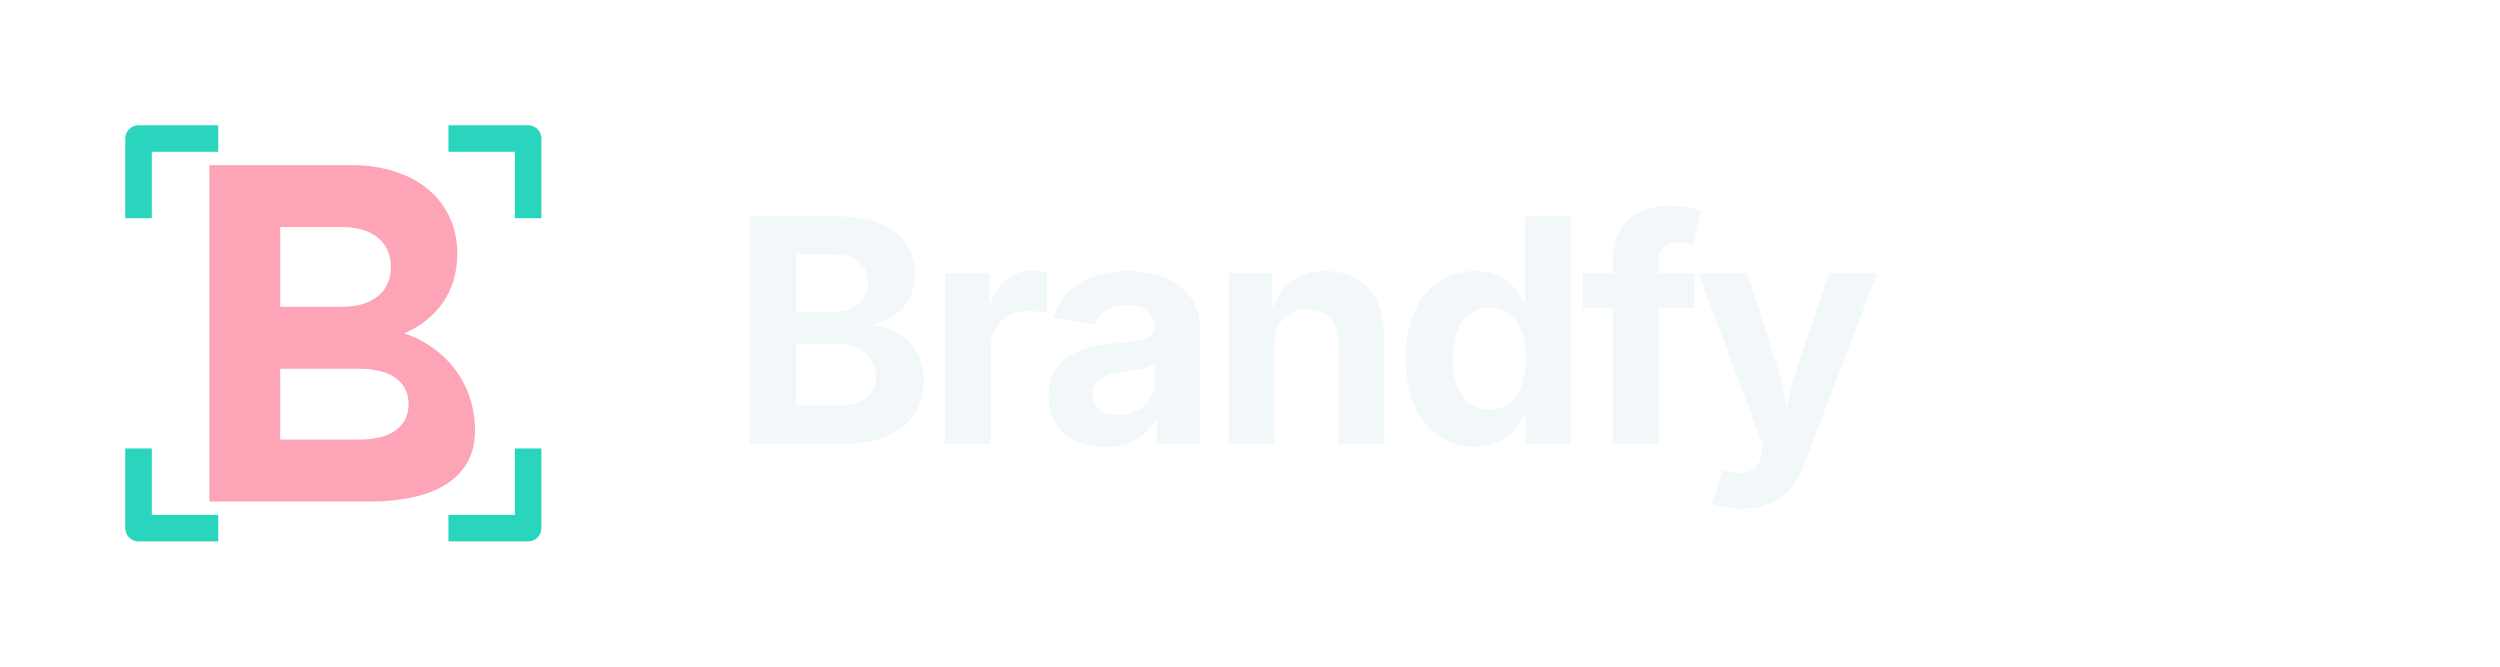
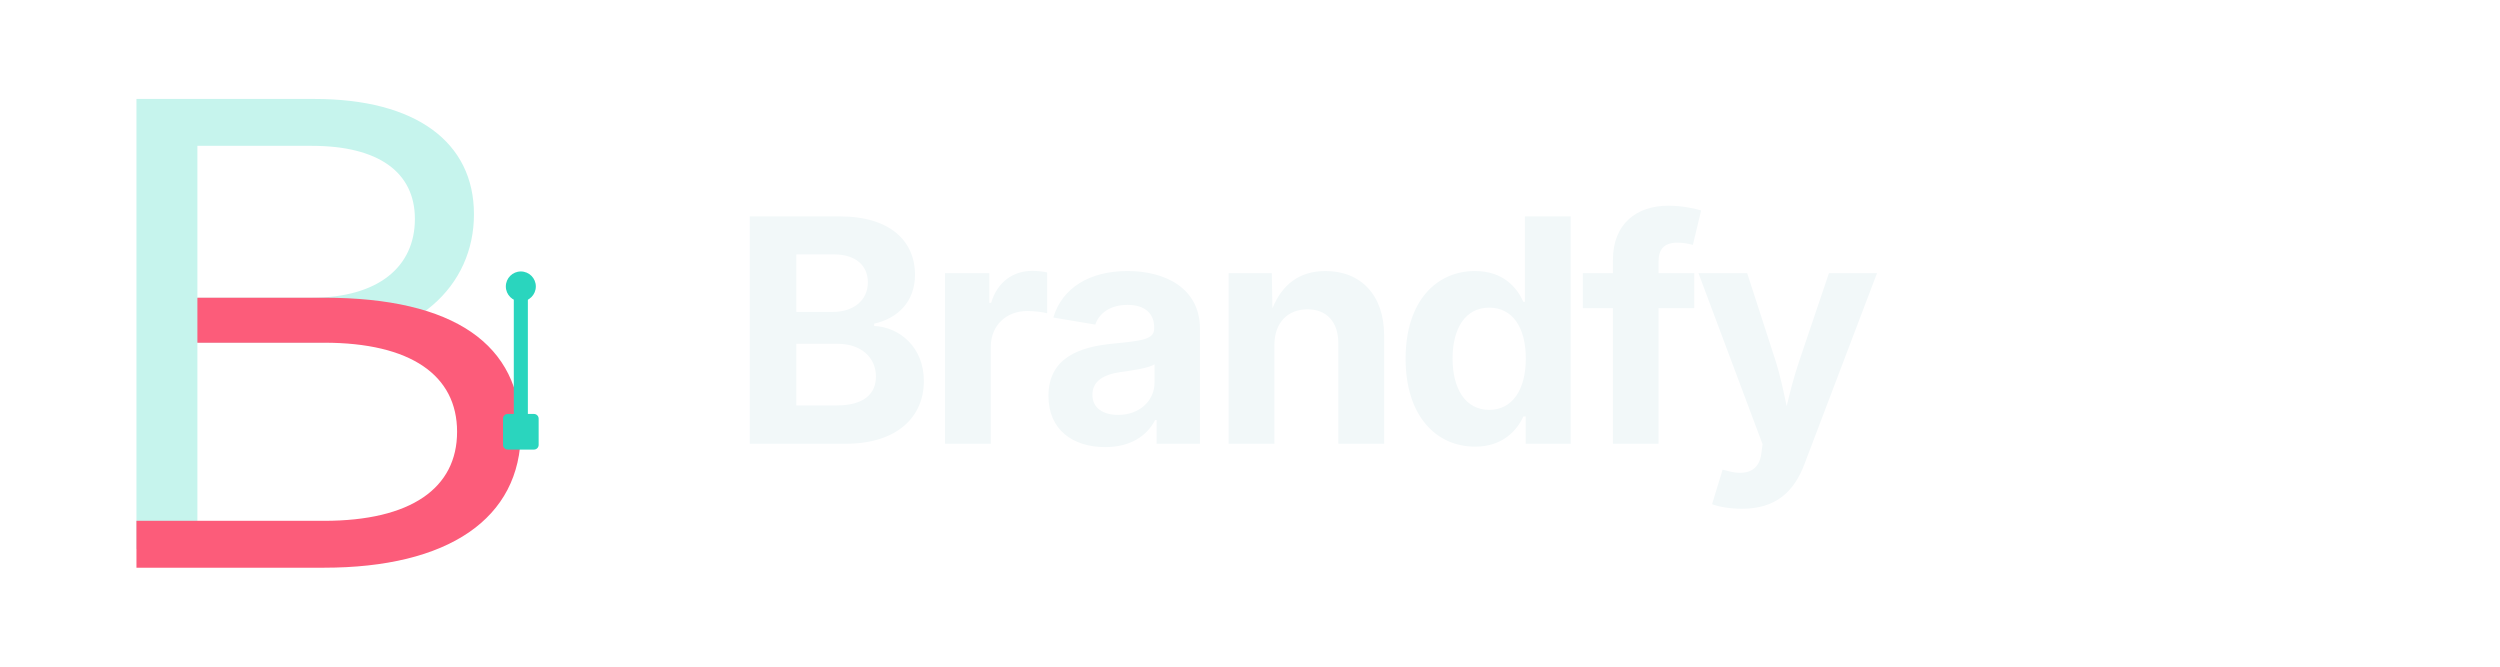
<svg xmlns="http://www.w3.org/2000/svg" viewBox="0 0 1200 320" role="img" aria-labelledby="title desc">
-   <g transform="translate(24 24) scale(.53125)">
-     <path d="M80 68H152V92H92V152H68V80C68 73.373 73.373 68 80 68ZM360 68H432C438.627 68 444 73.373 444 80V152H420V92H360V68ZM68 360H92V420H152V444H80C73.373 444 68 438.627 68 432V360ZM420 360H444V432C444 438.627 438.627 444 432 444H360V420H420V360Z" fill="#2AD5BE" />
-     <path fill-rule="evenodd" clip-rule="evenodd" d="M144 104H272C330 104 368 136 368 184C368 220 348 244 320 256C356 268 384 300 384 344C384 384 352 408 288 408H144V104ZM208 160V232H264C292 232 308 218 308 196C308 174 292 160 264 160H208ZM208 288V352H280C308 352 324 340 324 320C324 300 308 288 280 288H208Z" fill="#FDA4B7" />
+   <g transform="translate(16 16) scale(4.5)">
+     <g>
+       <path fill="#C6F4ED" fill-rule="evenodd" d="M11 7h19c10.8 0 17 4.6 17 12.3 0 7.6-6.1 13.7-17 13.7H17.5V55H11zM17.5 12v16.2h12.2c7.1 0 11-3.3 11-8.4 0-5-3.9-7.8-11-7.8z" />
+       <path fill="#FC5C7A" d="M17.5 28.2H31c13.9 0 21 5 21 14.3S44.2 57 31 57H11v-5h20c9.3 0 14.2-3.5 14.2-9.5S40.3 33 31 33H17.5z" />
+       <path fill="none" stroke="#2AD5BE" stroke-width="1.5" d="M52 42.5V27" />
+       <circle cx="52" cy="27" r="1.6" fill="#2AD5BE" />
+       <rect x="50.1" y="40.6" width="3.8" height="3.8" rx=".5" fill="#2AD5BE" />
+     </g>
  </g>
  <text x="350" y="213" fill="#F2F8F9" font-family="Manrope, Inter, Arial, sans-serif" font-size="150" font-weight="750" letter-spacing="-5">Brandfy</text>
</svg>
